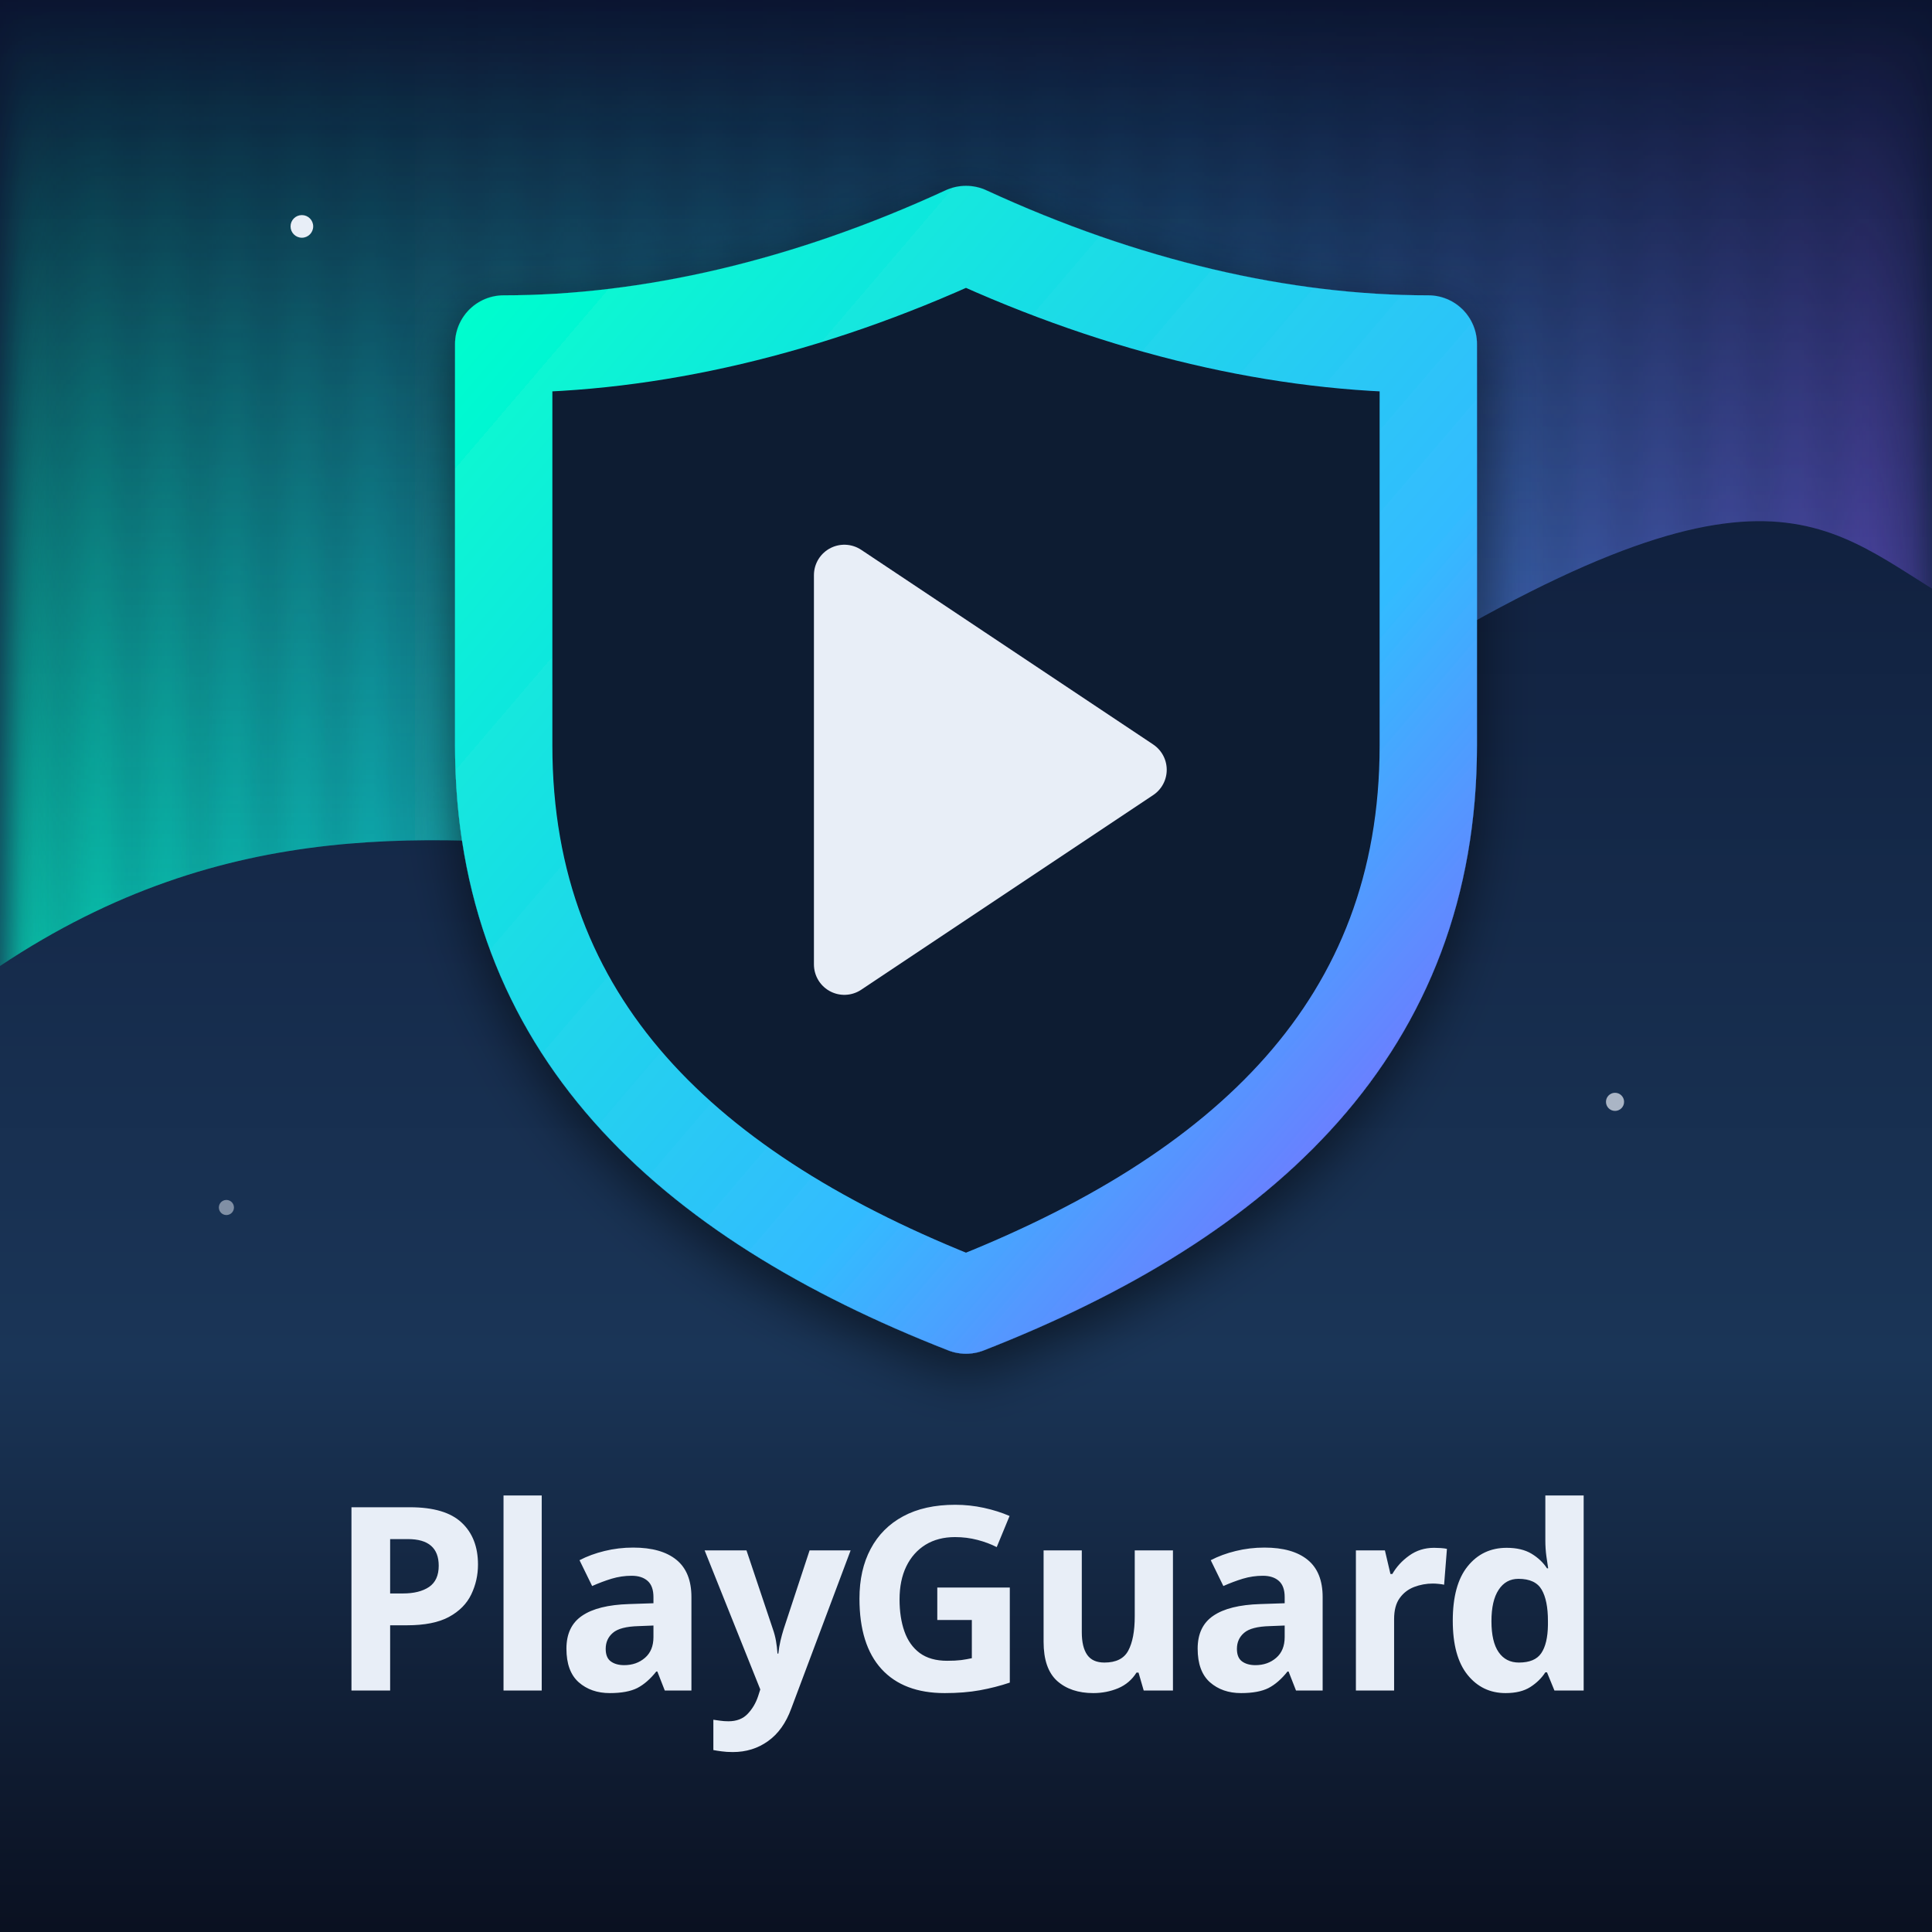
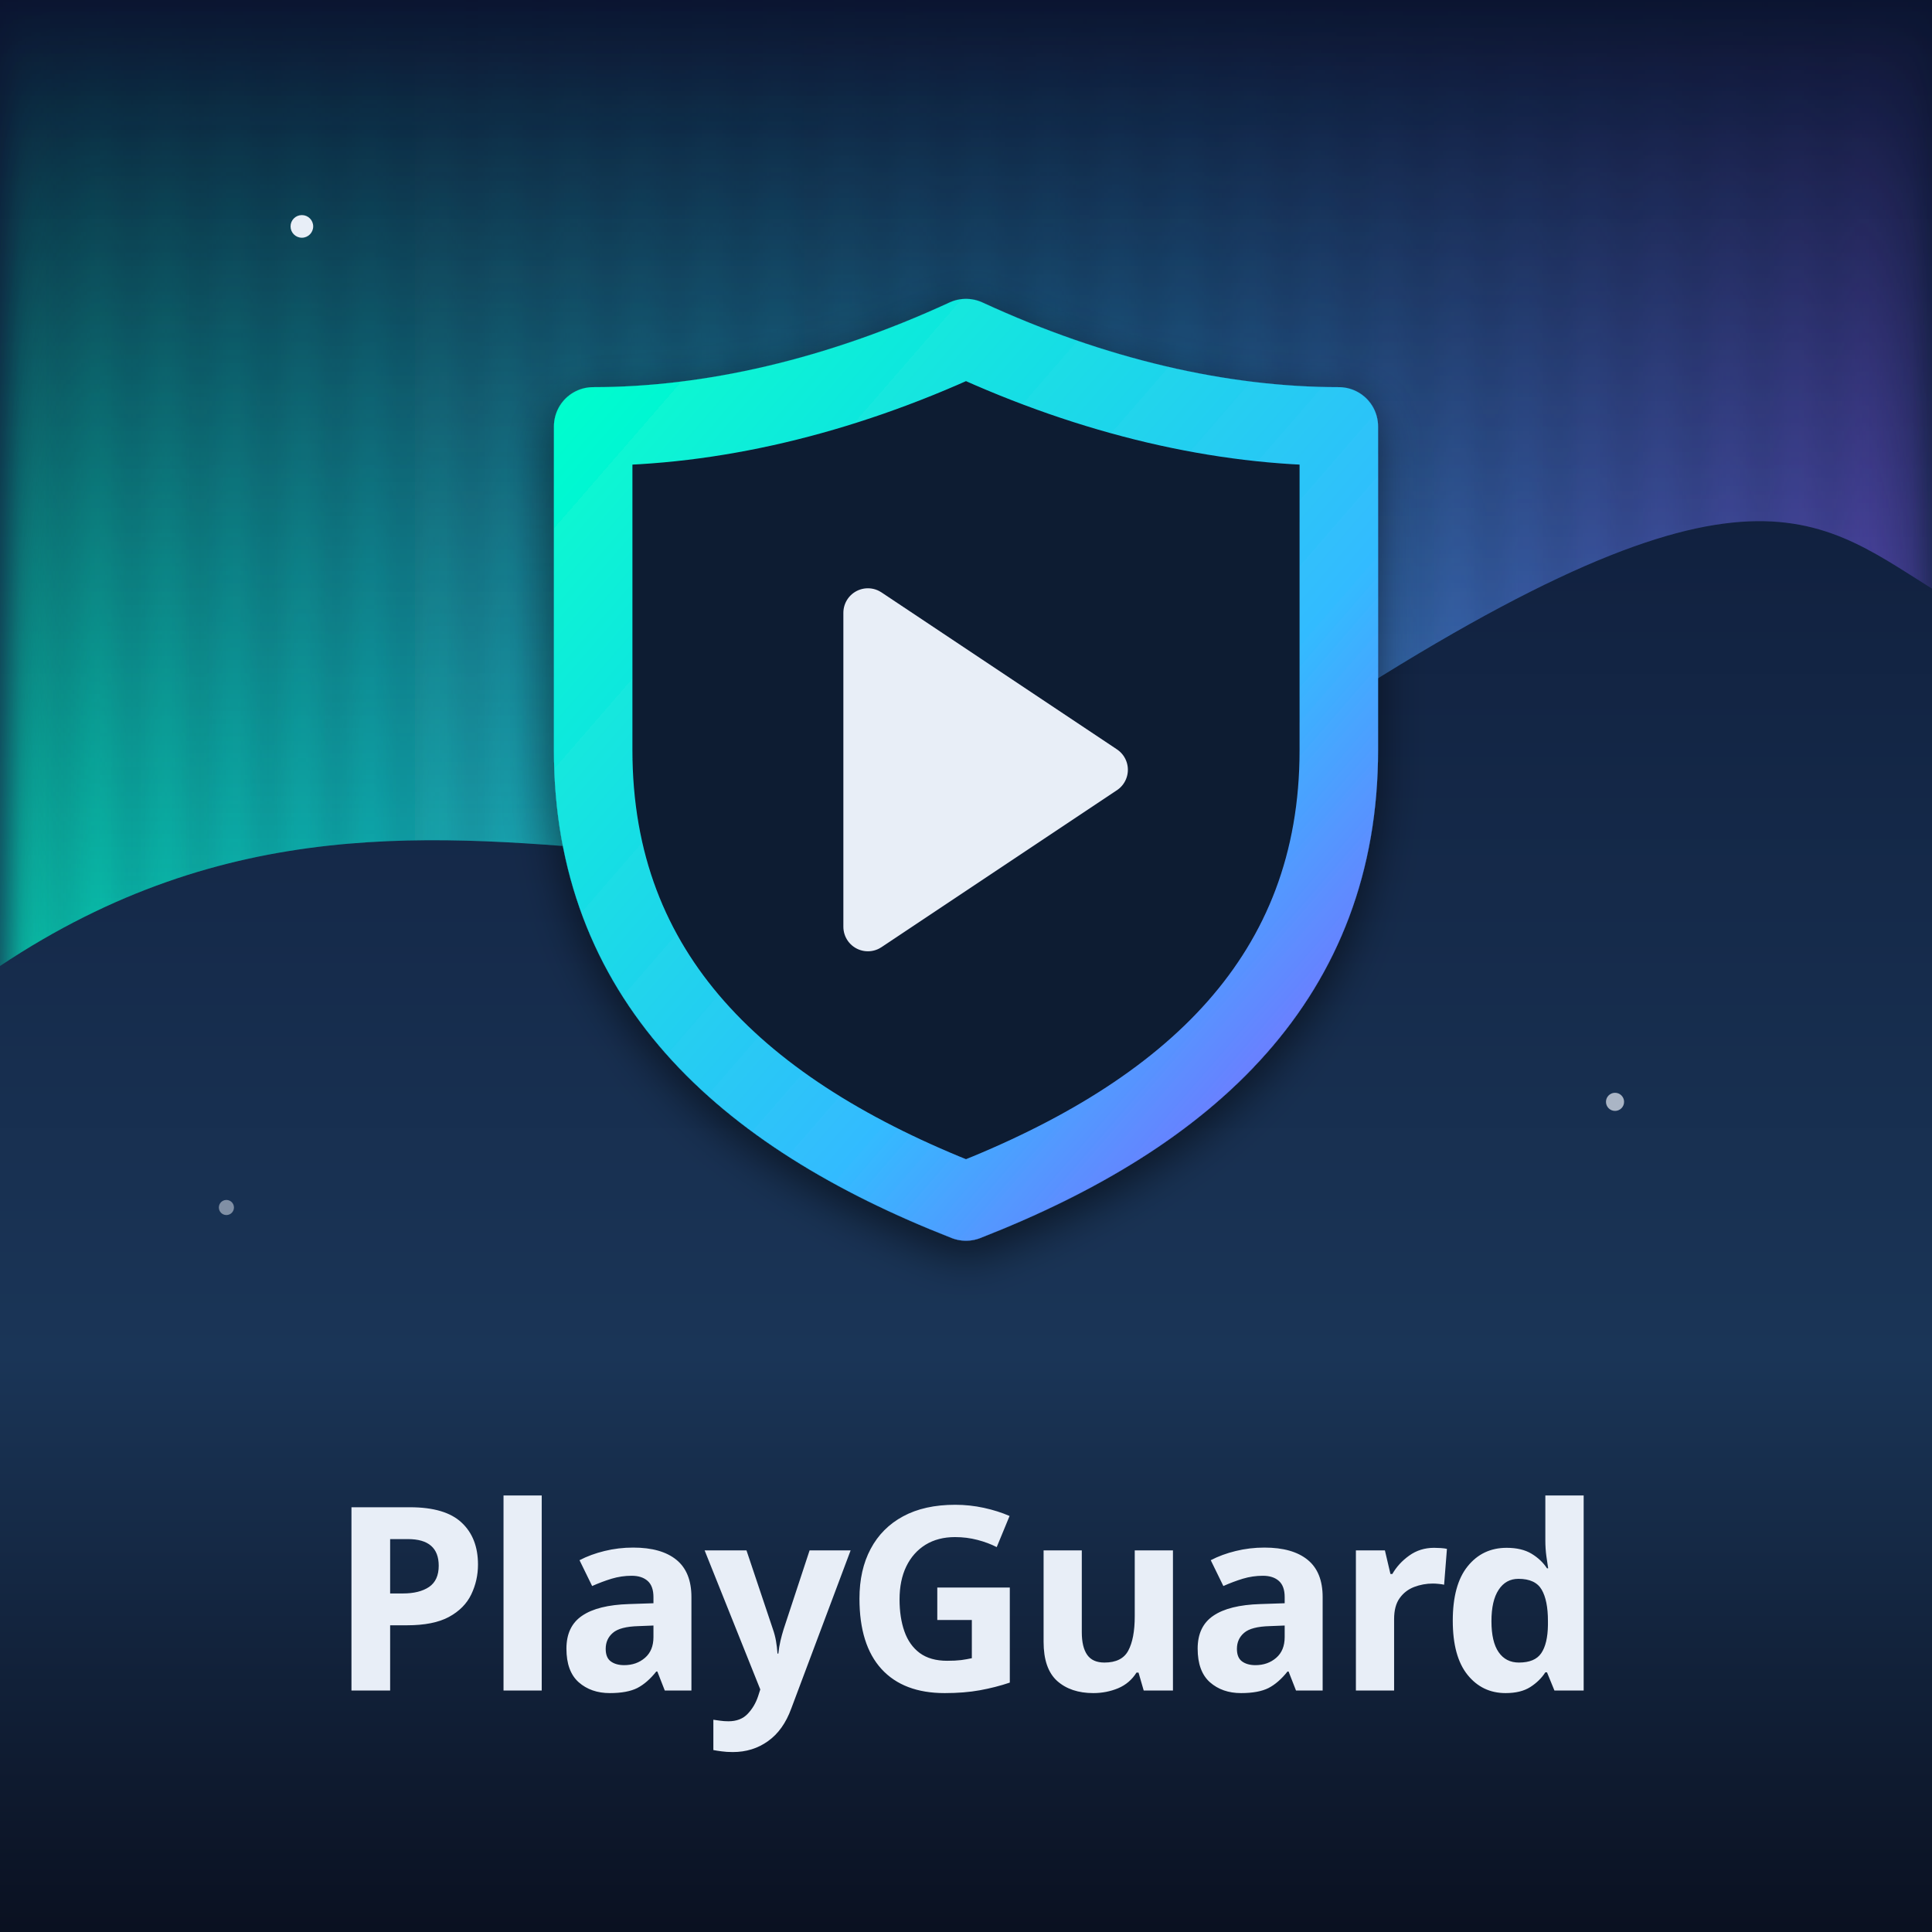
<svg xmlns="http://www.w3.org/2000/svg" width="256" height="256" viewBox="0 0 256 256">
  <defs>
    <linearGradient id="c-sky" x1="0" y1="0" x2="0" y2="1">
      <stop offset="0" stop-color="#0B1430" />
      <stop offset="0.7" stop-color="#1A3557" />
      <stop offset="1" stop-color="#0A1020" />
    </linearGradient>
    <linearGradient id="c-colour" x1="0" y1="0" x2="1" y2="0">
      <stop offset="0" stop-color="#00FFCC" />
      <stop offset="0.6" stop-color="#33BBFF" />
      <stop offset="1" stop-color="#8A5CFF" />
    </linearGradient>
    <linearGradient id="c-rise" x1="0" y1="1" x2="0" y2="0">
      <stop offset="0" stop-color="#fff" stop-opacity="0.9" />
      <stop offset="1" stop-color="#fff" stop-opacity="0" />
    </linearGradient>
    <pattern id="c-rays" width="9" height="256" patternUnits="userSpaceOnUse">
      <rect width="9" height="256" fill="#fff" opacity="0.55" />
      <rect x="2" width="4" height="256" fill="#fff" />
    </pattern>
    <filter id="c-ray-blur" x="-50%" y="-50%" width="200%" height="200%">
      <feGaussianBlur stdDeviation="2.6 0" />
    </filter>
    <mask id="c-curtain" maskUnits="userSpaceOnUse" x="0" y="0" width="256" height="256">
      <g filter="url(#c-ray-blur)">
        <rect width="256" height="256" fill="url(#c-rays)" />
      </g>
    </mask>
    <mask id="c-fade" maskUnits="userSpaceOnUse" x="0" y="0" width="256" height="256">
      <path d="M0 128 C 60 88, 110 138, 170 98 S 240 68, 256 78 L 256 0 L 0 0 Z" fill="url(#c-rise)" />
    </mask>
    <filter id="c-blur" x="-50%" y="-50%" width="200%" height="200%">
      <feGaussianBlur stdDeviation="6" />
    </filter>
    <filter id="c-shadow" x="-50%" y="-50%" width="200%" height="200%">
      <feDropShadow dx="0" dy="4" stdDeviation="6" flood-color="#000" flood-opacity="0.55" />
    </filter>
  </defs>
  <rect width="256" height="256" fill="url(#c-sky)" />
  <g mask="url(#c-fade)">
    <rect width="256" height="256" fill="url(#c-colour)" opacity="0.8" mask="url(#c-curtain)" />
  </g>
  <g mask="url(#c-fade)" filter="url(#c-blur)">
    <rect width="256" height="256" fill="url(#c-colour)" opacity="0.35" />
  </g>
  <circle cx="40" cy="30" r="1.5" fill="#E8EEF7" />
  <circle cx="214" cy="146" r="1.2" fill="#E8EEF7" opacity="0.7" />
  <circle cx="30" cy="160" r="1" fill="#E8EEF7" opacity="0.5" />
-   <g filter="url(#c-shadow)" transform="translate(128 102) scale(0.62) translate(-128 -130)">
+   <g filter="url(#c-shadow)" transform="translate(128 102) scale(0.5) translate(-128 -130)">
    <defs>
      <linearGradient id="c-m-colour" x1="0" y1="0" x2="1" y2="1">
        <stop offset="0" stop-color="#00FFCC" />
        <stop offset="0.65" stop-color="#33BBFF" />
        <stop offset="1" stop-color="#8A5CFF" />
      </linearGradient>
    </defs>
    <g transform="translate(128 130) scale(1.3) translate(-128 -130)">
      <path d="M128 42 C 154 54, 180 60, 204 60 L 204 126 C 204 172, 174 200, 128 218 C 82 200, 52 172, 52 126 L 52 60 C 76 60, 102 54, 128 42 Z" fill="#0E1A33" stroke="url(#c-m-colour)" stroke-width="16" stroke-linejoin="round" />
      <path d="M108 98 L 156 130 L 108 162 Z" fill="#E8EEF7" stroke="#E8EEF7" stroke-width="10" stroke-linejoin="round" />
    </g>
  </g>
  <text x="128" y="224" text-anchor="middle" font-family="Sora" font-weight="700" font-size="34" letter-spacing="-0.8" fill="#E8EEF7">PlayGuard</text>
</svg>
